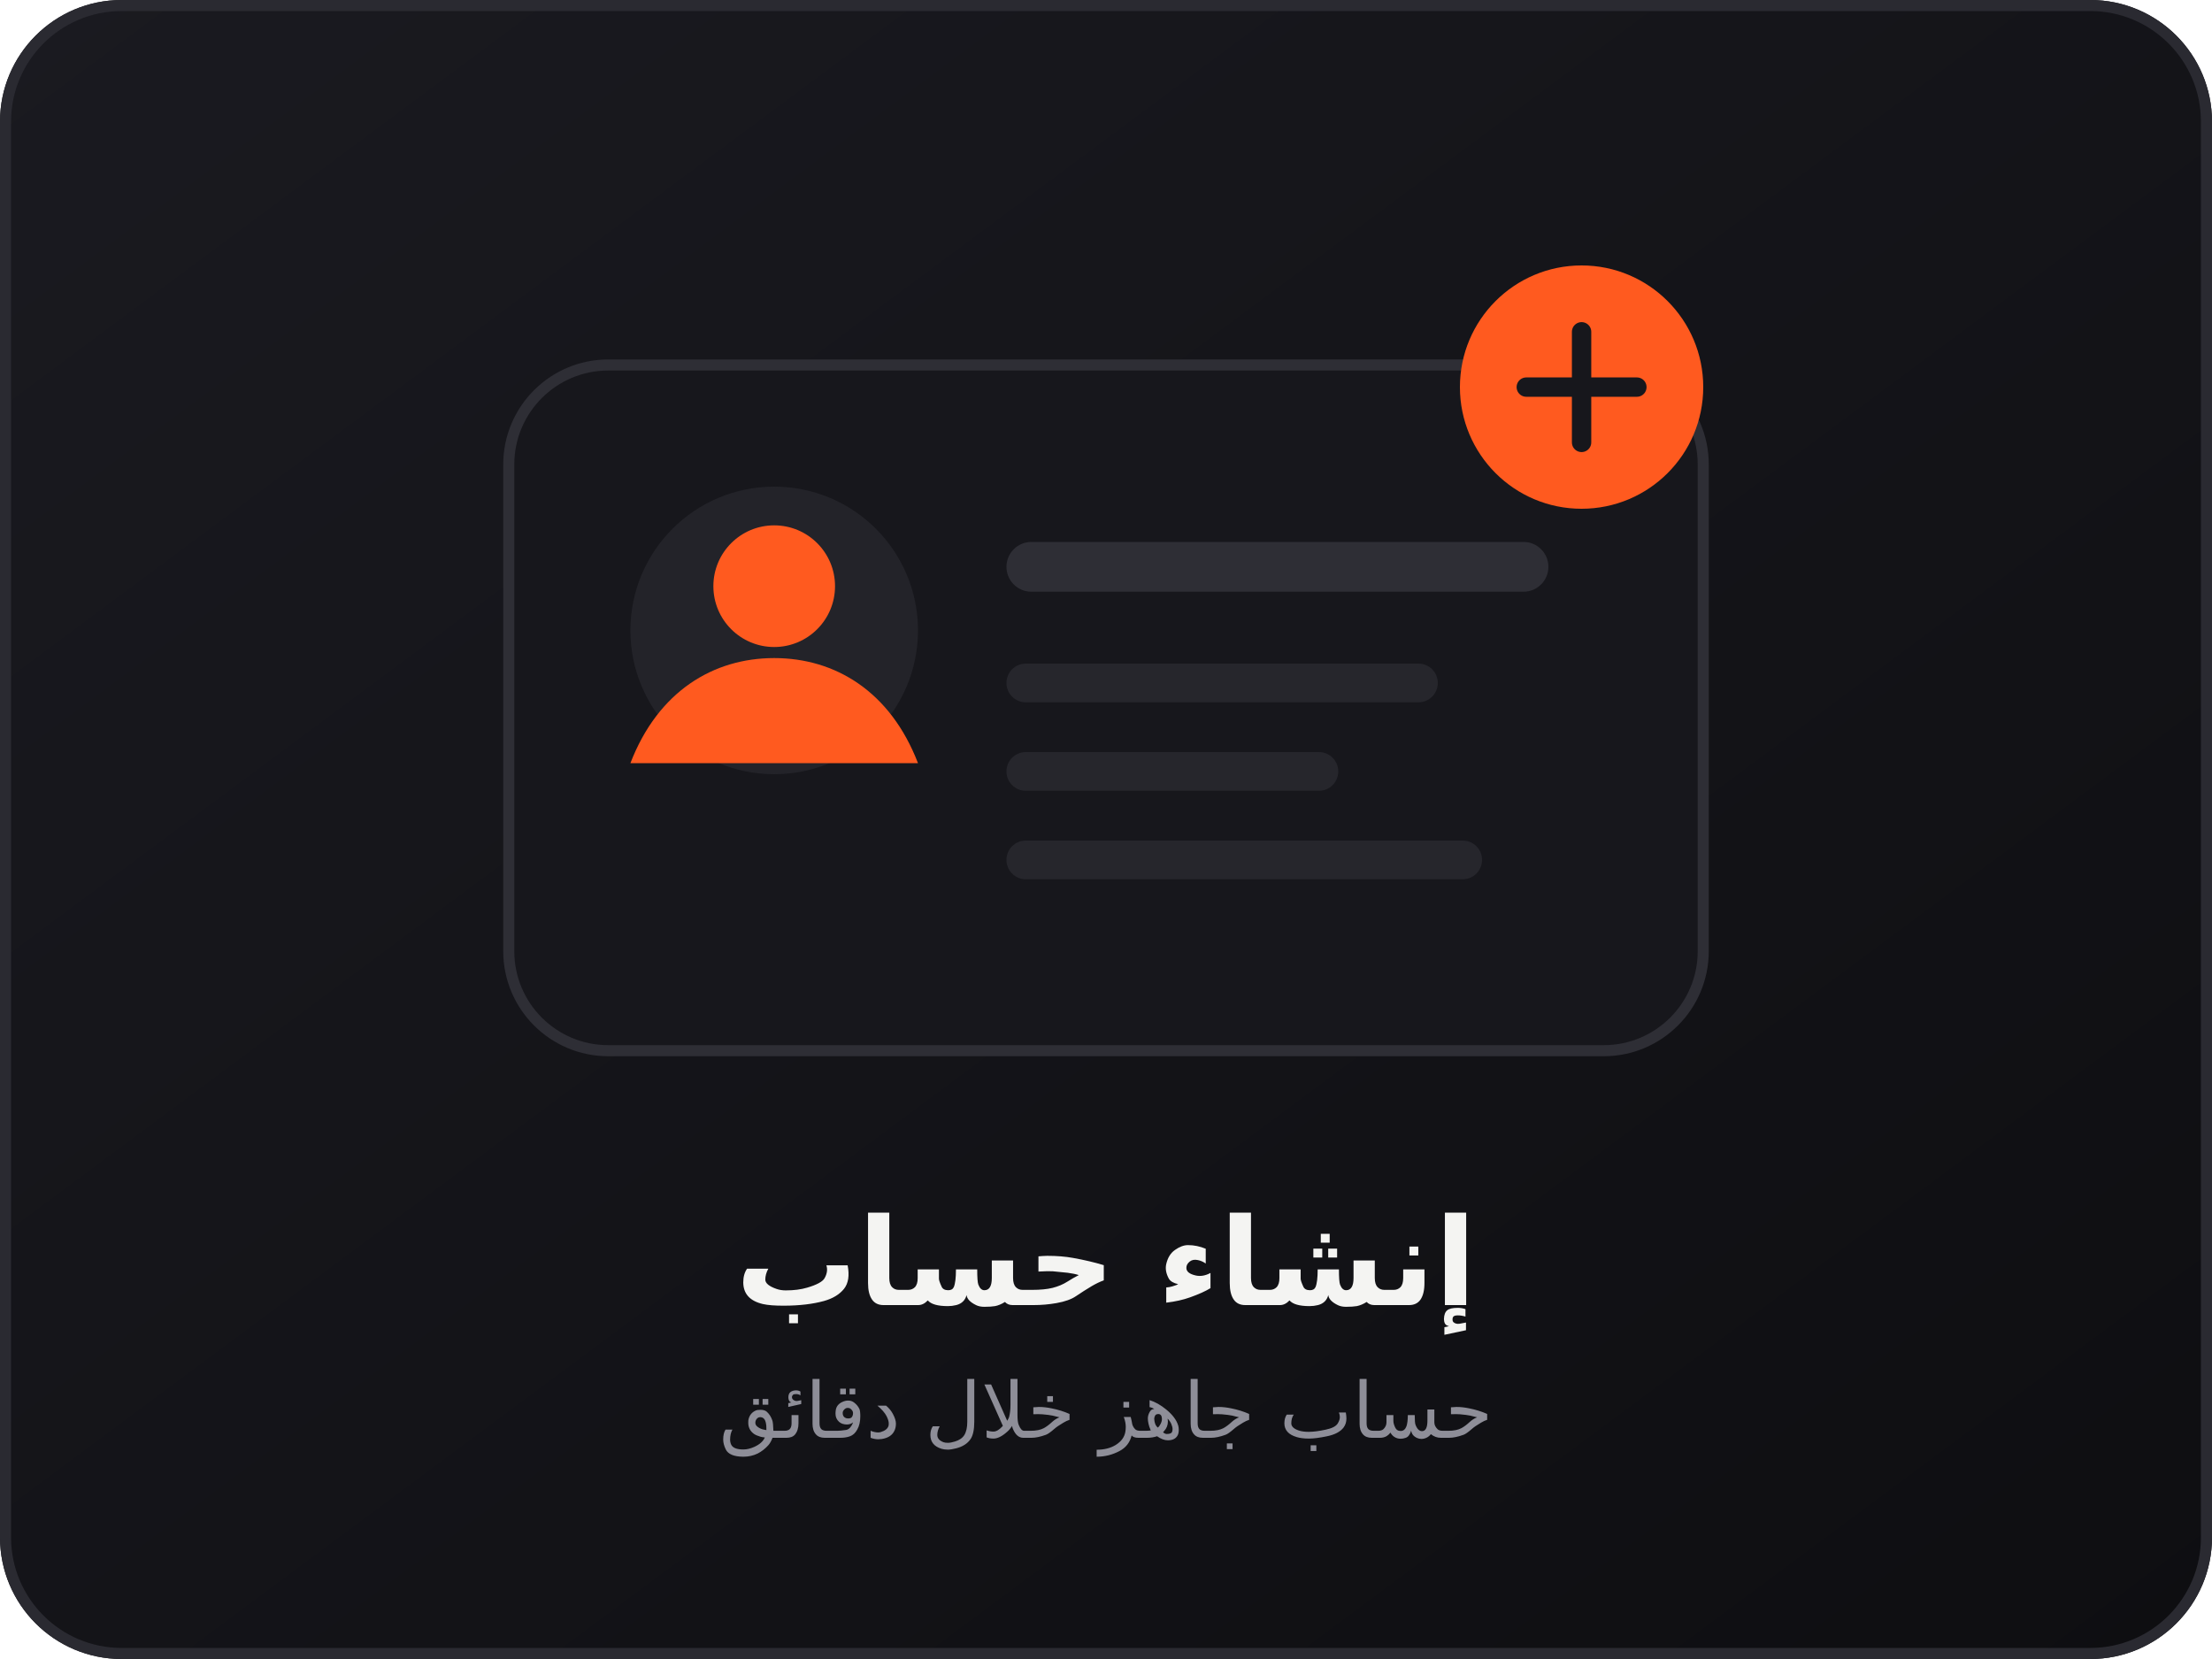
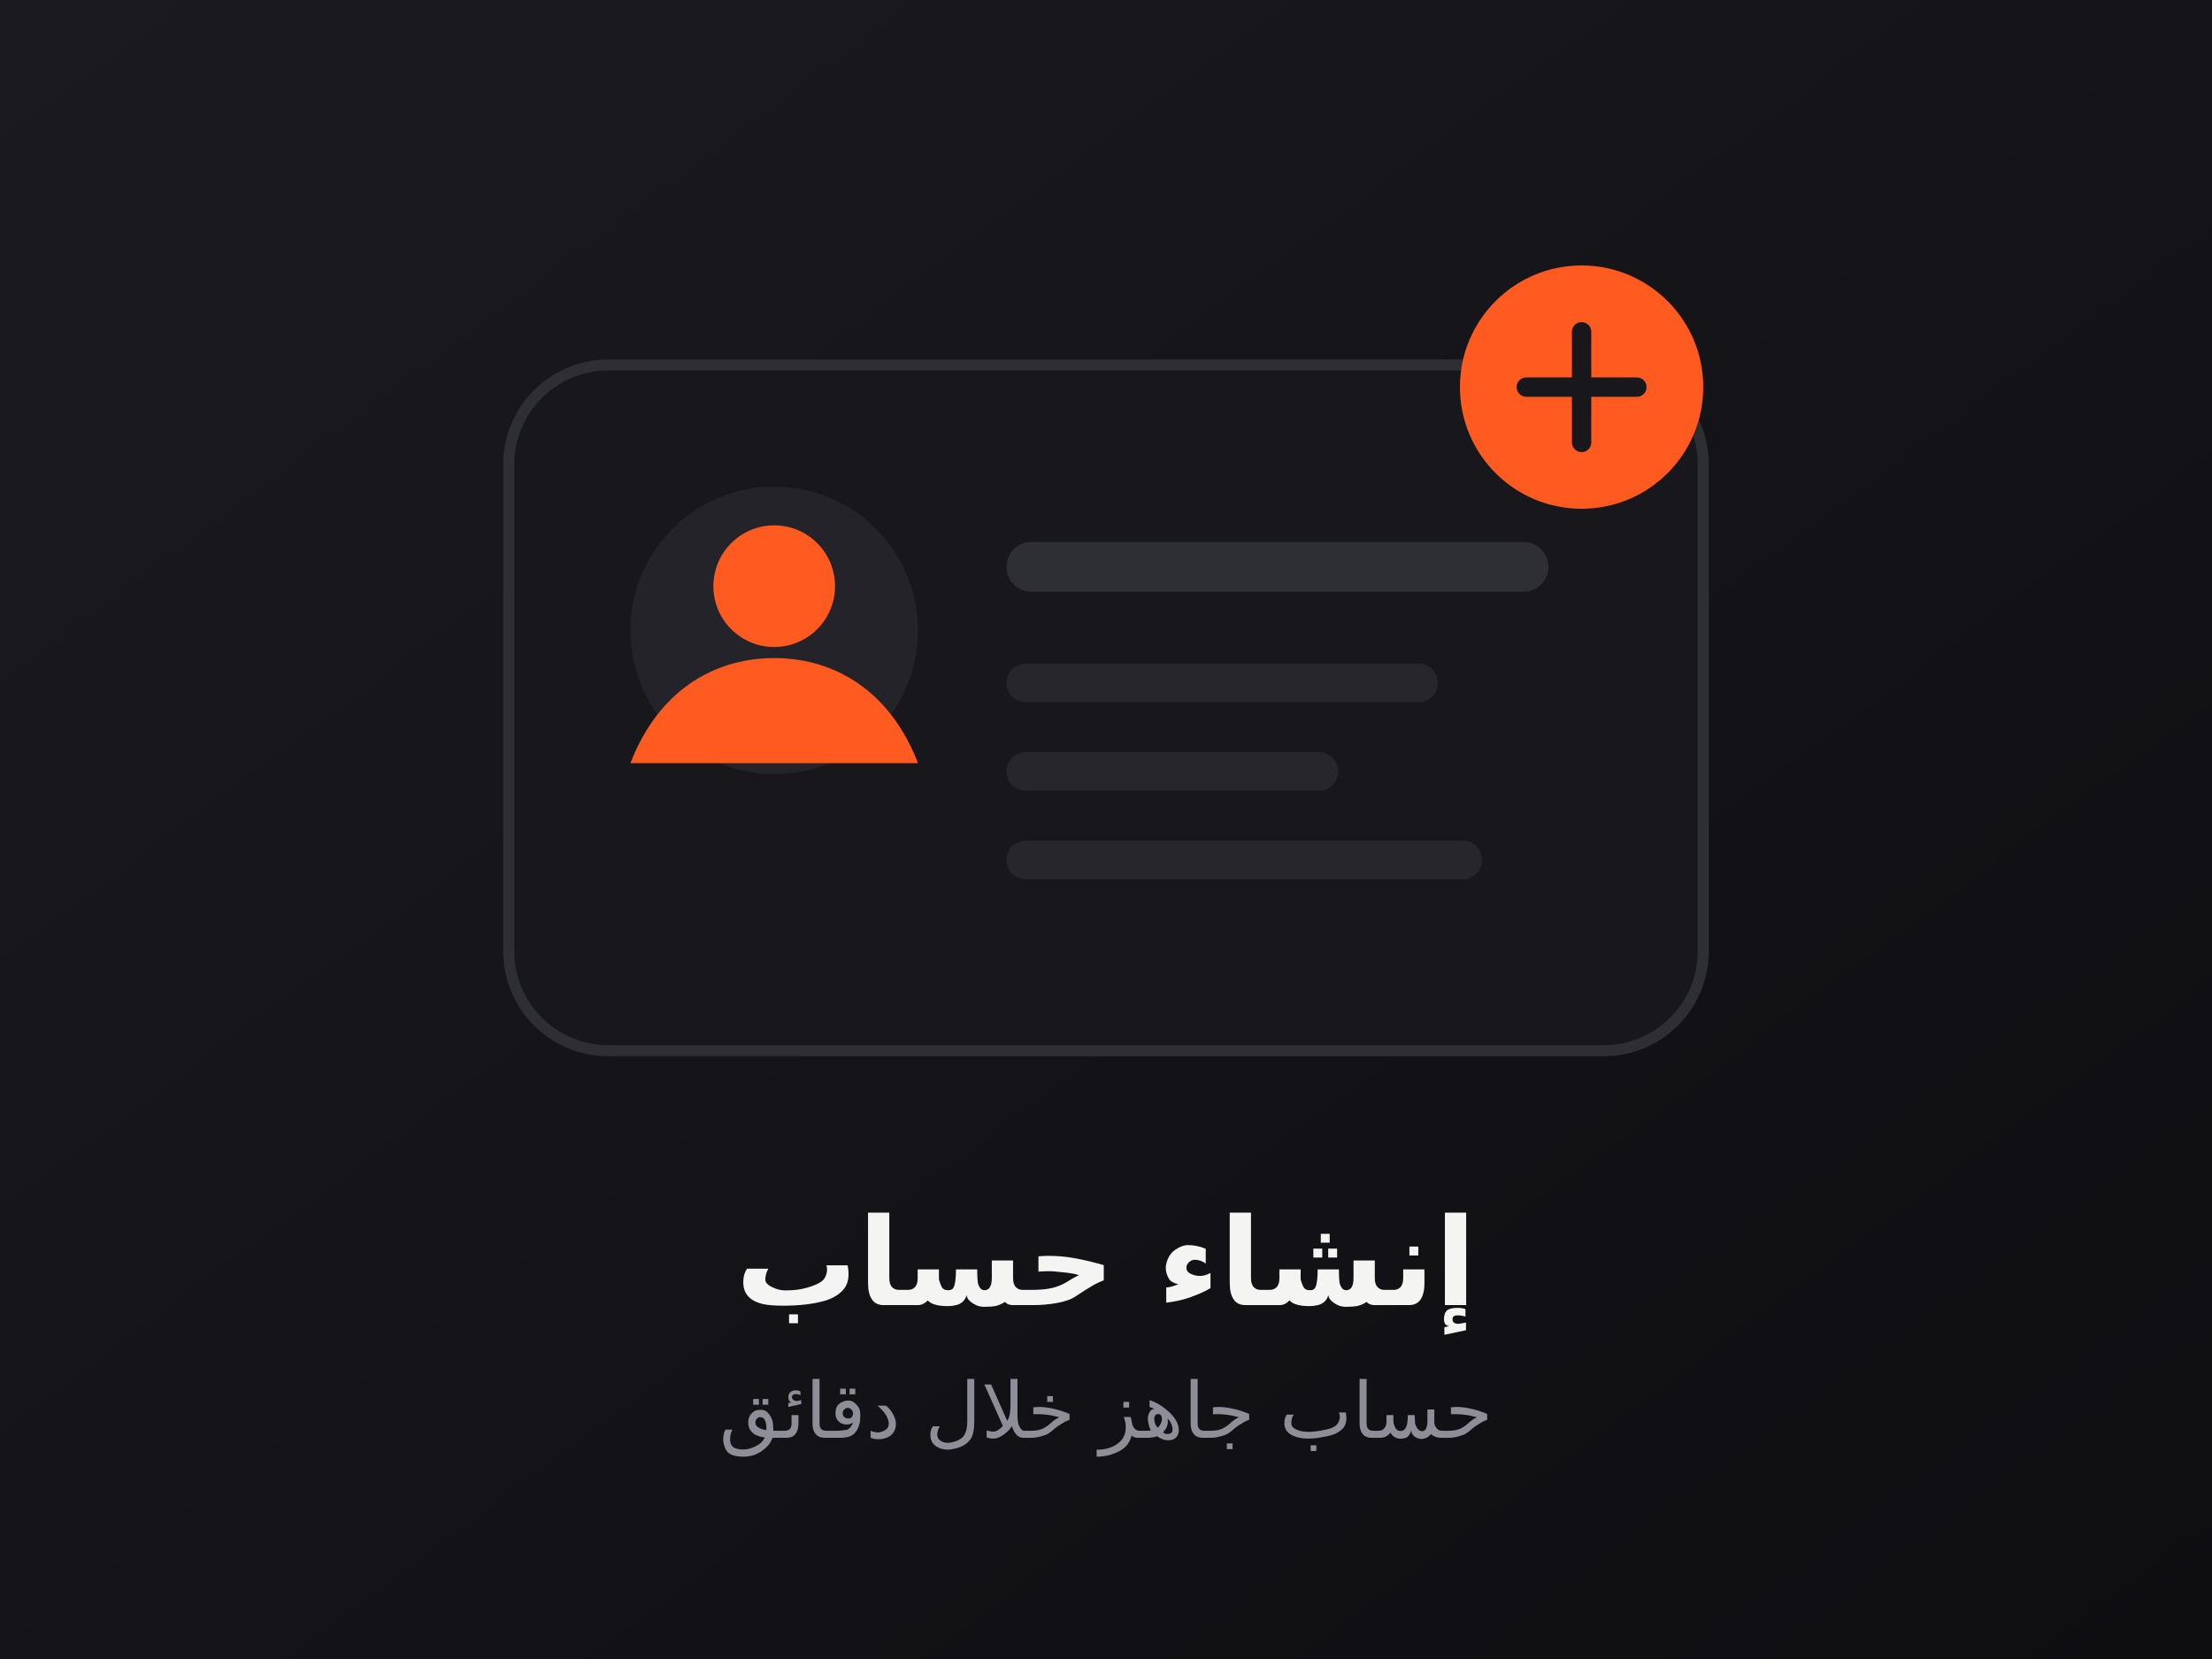
<svg xmlns="http://www.w3.org/2000/svg" viewBox="0 0 400 300" role="img" aria-label="إنشاء حساب رخيص السعر">
  <defs>
    <linearGradient id="bavAcctBg" x1="0" y1="0" x2="1" y2="1">
      <stop offset="0" stop-color="#1A1A20" />
      <stop offset="1" stop-color="#0E0E11" />
    </linearGradient>
  </defs>
-   <rect width="400" height="300" rx="22" fill="url(#bavAcctBg)" />
-   <rect x="1" y="1" width="398" height="298" rx="21" fill="none" stroke="#2A2A31" stroke-width="2" />
+   <rect width="400" height="300" fill="url(#bavAcctBg)" />
  <g transform="translate(200,128)">
    <rect x="-108" y="-62" width="216" height="124" rx="18" fill="#17171C" stroke="#2E2E35" stroke-width="2" />
    <circle cx="-60" cy="-14" r="26" fill="#232329" />
    <circle cx="-60" cy="-22" r="11" fill="#FF5A1F" />
    <path d="M-86 10c5-13 15-19 26-19s21 6 26 19" fill="#FF5A1F" />
    <rect x="-18" y="-30" width="98" height="9" rx="4.5" fill="#2E2E35" />
    <rect x="-18" y="-8" width="78" height="7" rx="3.5" fill="#26262C" />
    <rect x="-18" y="8" width="60" height="7" rx="3.5" fill="#26262C" />
    <rect x="-18" y="24" width="86" height="7" rx="3.5" fill="#26262C" />
  </g>
  <g transform="translate(286,70)">
    <circle r="22" fill="#FF5A1F" />
    <path d="M-10 0h20M0 -10v20" stroke="#17171C" stroke-width="3.5" stroke-linecap="round" />
  </g>
  <text x="200" y="236" fill="#F4F4F2" font-size="22" font-weight="700" text-anchor="middle" font-family="sans-serif">إنشاء حساب</text>
  <text x="200" y="260" fill="#8E8E98" font-size="14" text-anchor="middle" font-family="sans-serif">حساب جاهز خلال دقائق</text>
</svg>
